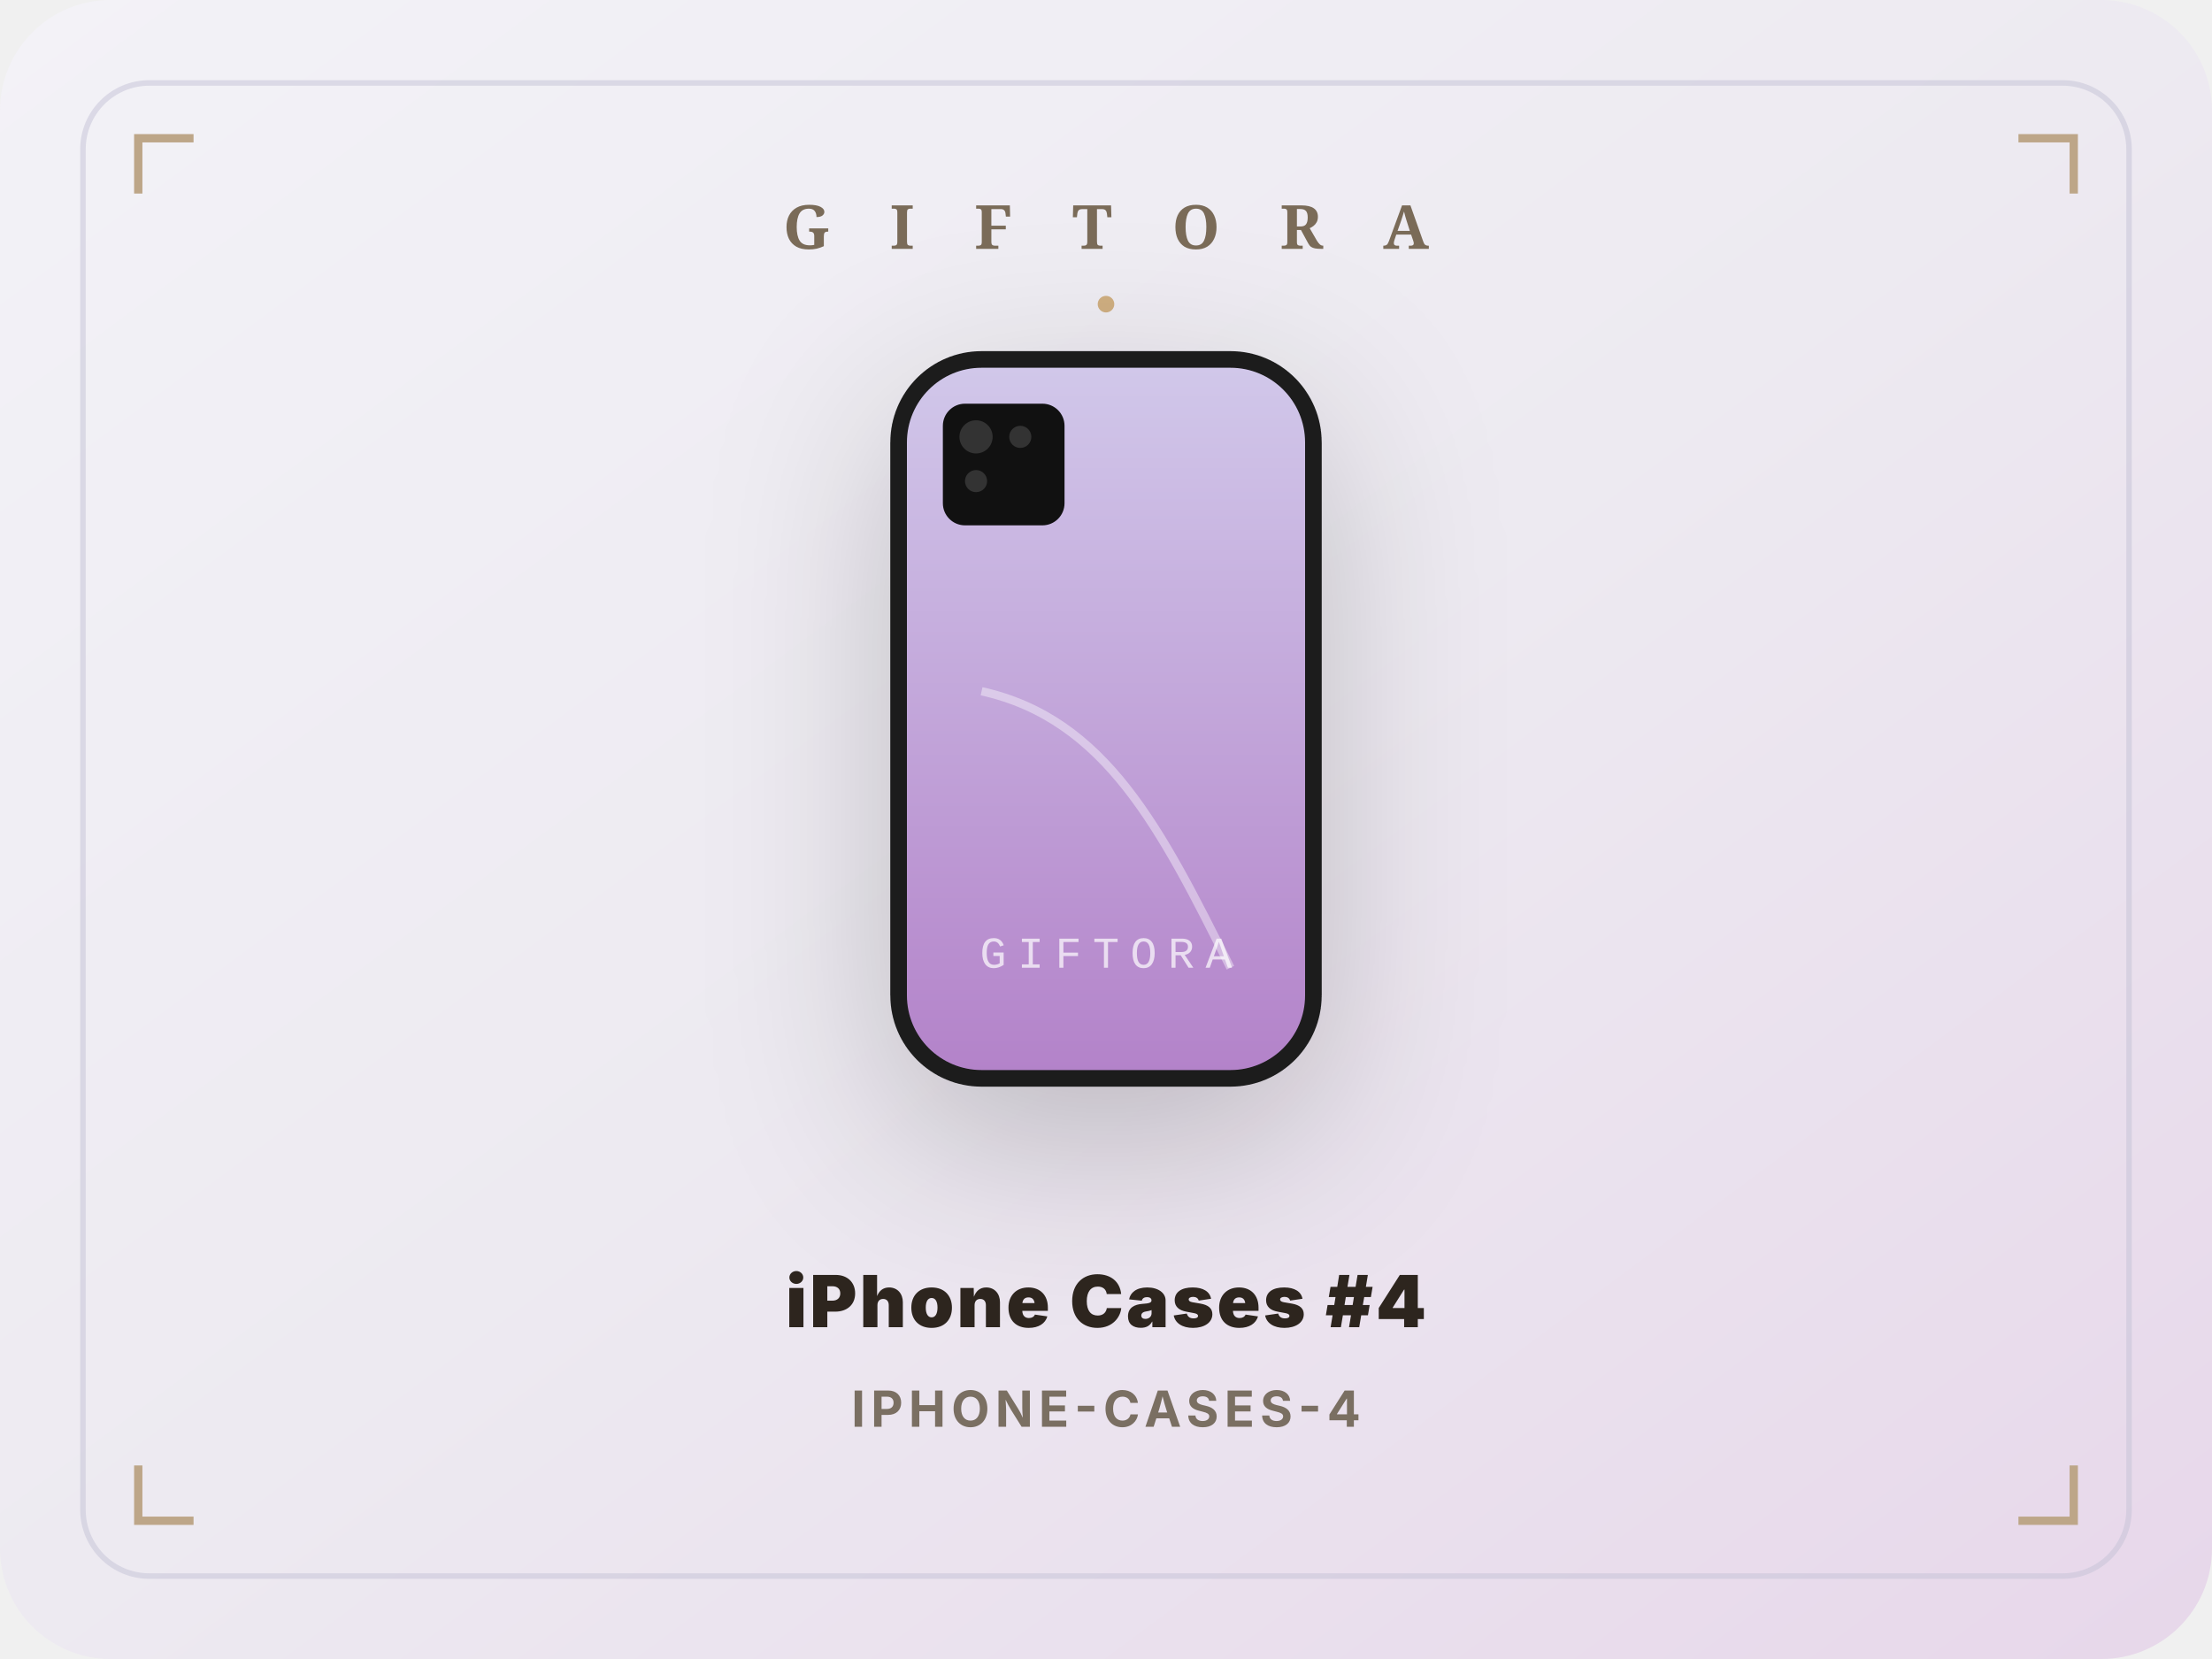
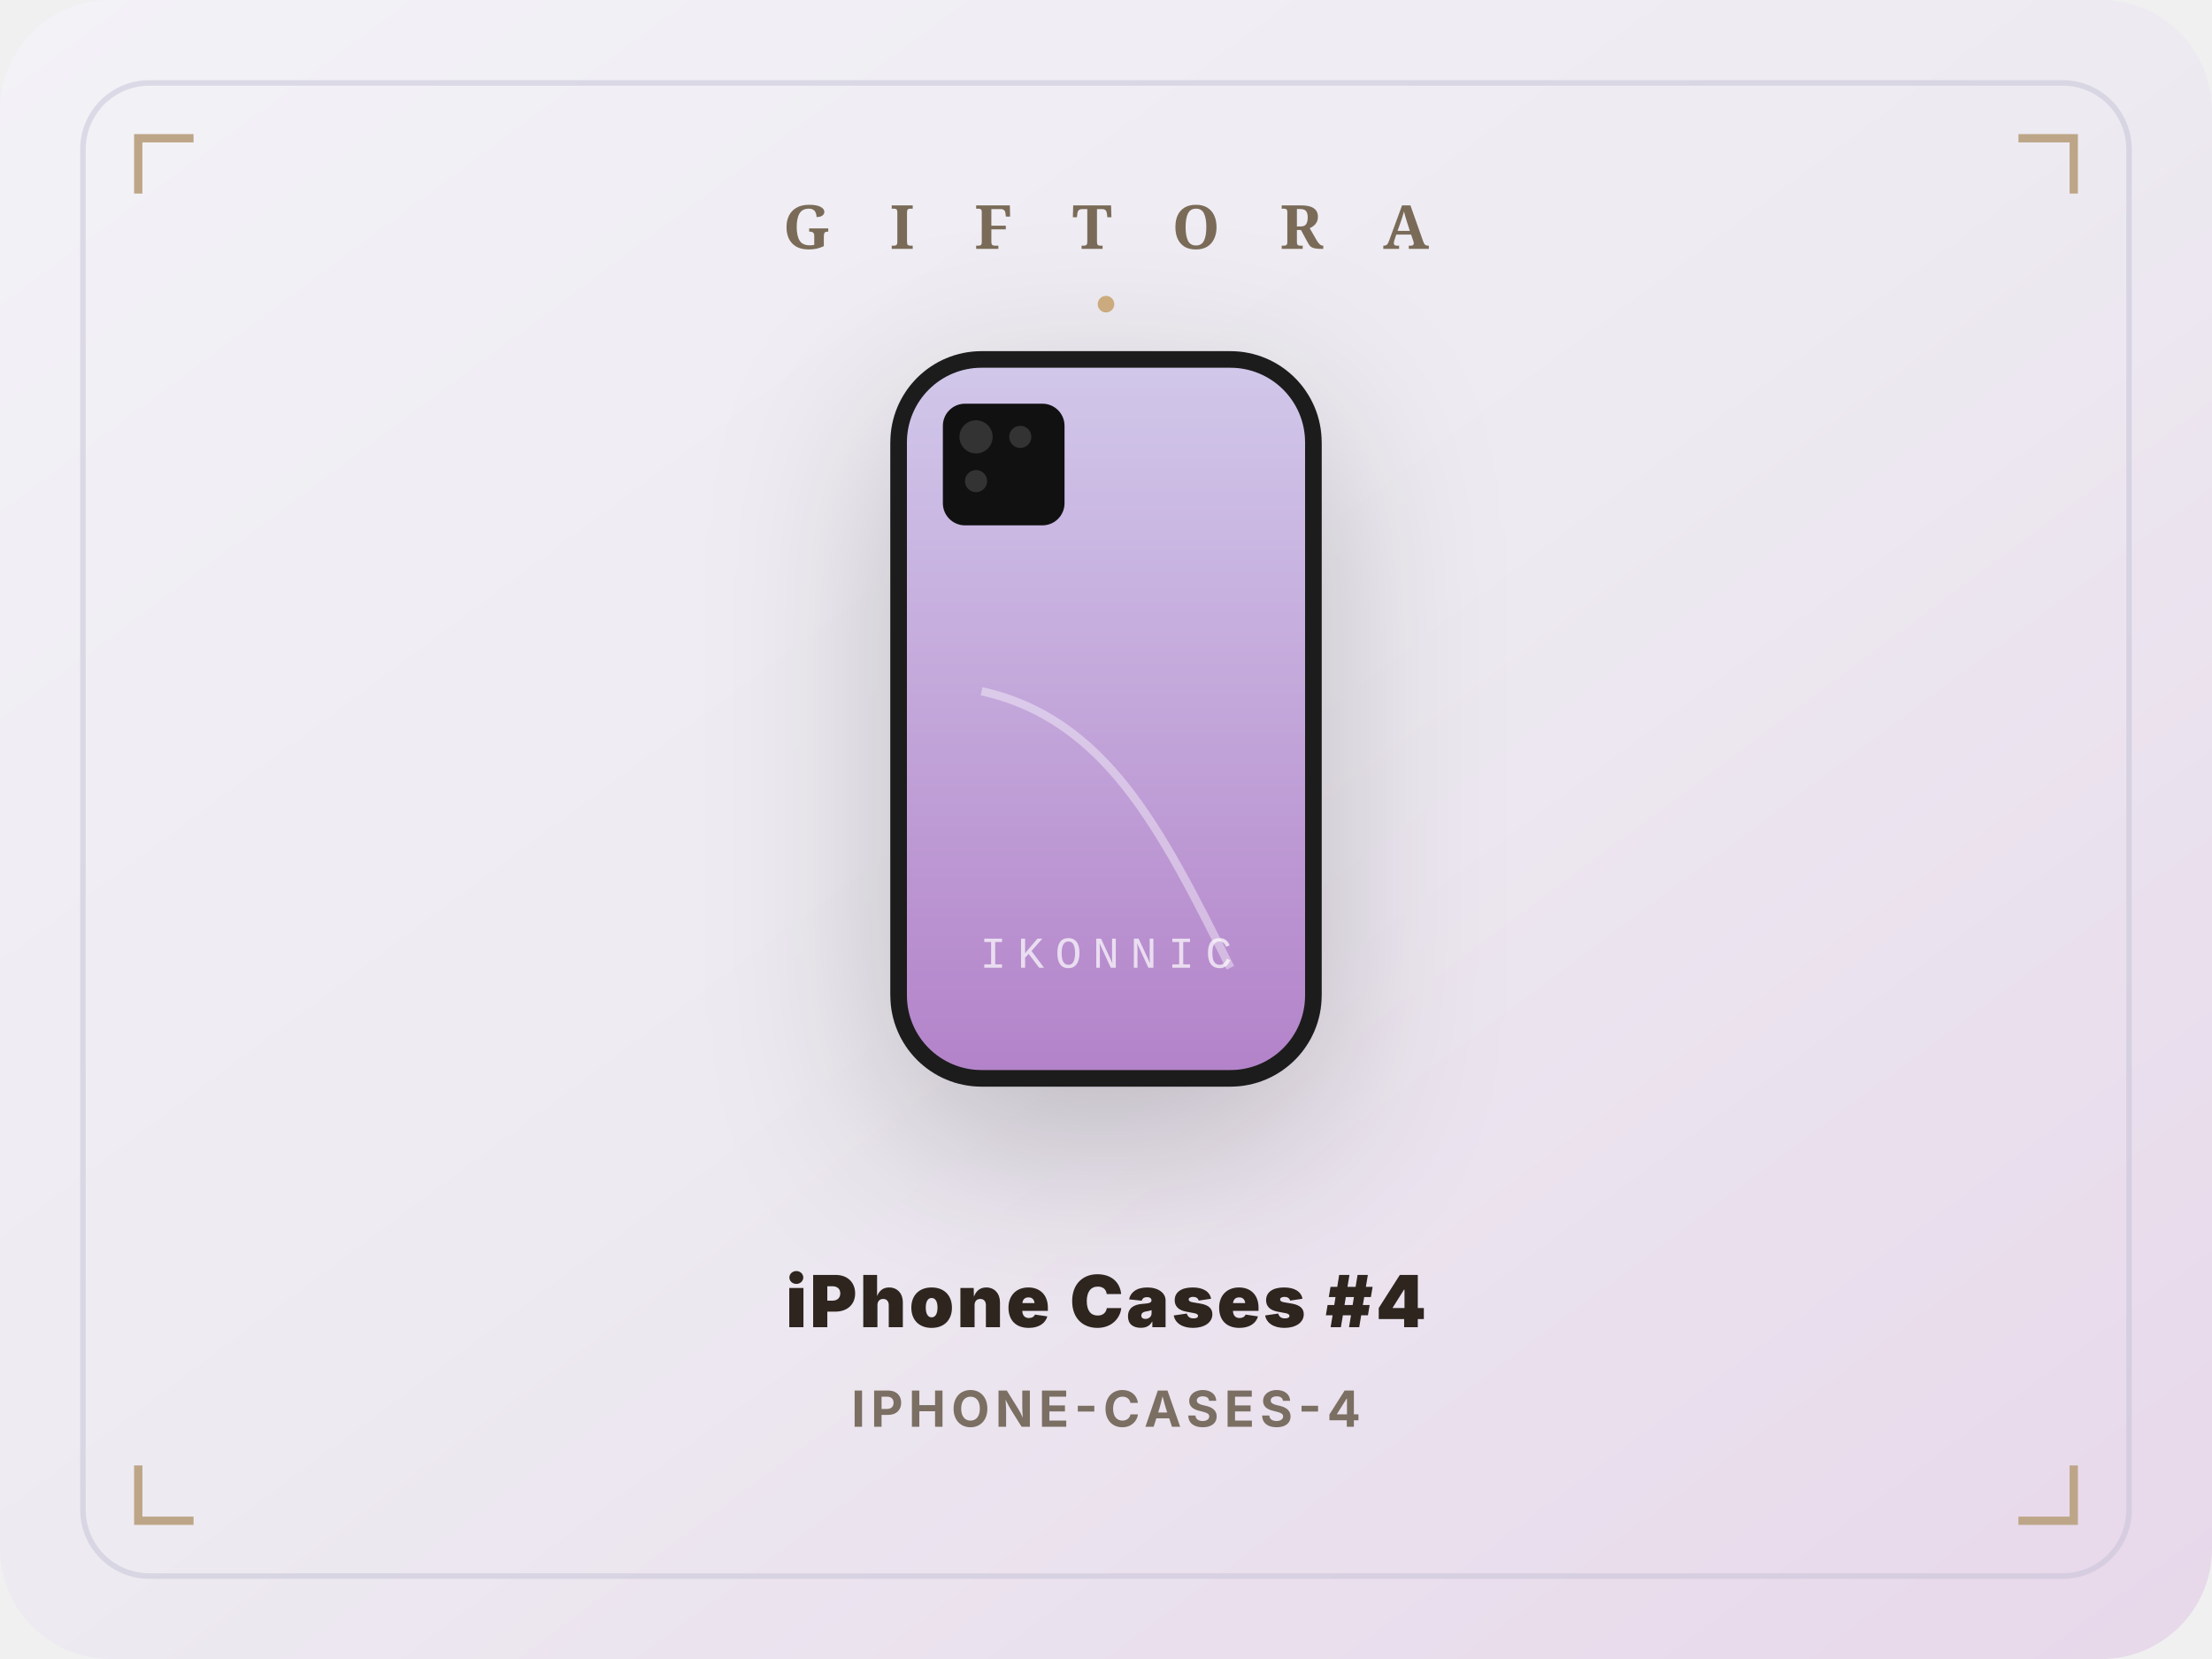
<svg xmlns="http://www.w3.org/2000/svg" viewBox="0 0 400 300" width="100%" height="100%">
  <defs>
    <linearGradient id="grad_iphone-cases_3" x1="0%" y1="0%" x2="100%" y2="100%">
      <stop offset="0%" stop-color="hsl(246, 25%, 96%)" />
      <stop offset="50%" stop-color="hsl(266, 20%, 93%)" />
      <stop offset="100%" stop-color="hsl(291, 30%, 88%)" />
    </linearGradient>
    <linearGradient id="mock_grad_iphone-cases_3" x1="0%" y1="0%" x2="0%" y2="100%">
      <stop offset="0%" stop-color="hsl(256, 45%, 85%)" />
      <stop offset="100%" stop-color="hsl(281, 40%, 65%)" />
    </linearGradient>
    <linearGradient id="stud_grad" x1="0%" y1="0%" x2="100%" y2="100%">
      <stop offset="0%" stop-color="#ffffff" />
      <stop offset="40%" stop-color="#d4af37" />
      <stop offset="100%" stop-color="#aa7c11" />
    </linearGradient>
  </defs>
  <rect width="400" height="300" rx="20" fill="url(#grad_iphone-cases_3)" />
  <rect x="15" y="15" width="370" height="270" rx="12" fill="none" stroke="hsl(246, 20%, 80%)" stroke-width="1" stroke-opacity="0.5" />
  <text x="200" y="45" font-family="'Georgia', serif" font-size="11" font-weight="900" fill="#7a6b58" text-anchor="middle" letter-spacing="4">G I F T O R A</text>
  <circle cx="200" cy="55" r="1.5" fill="#cfae81" />
  <rect x="162.5" y="65.0" width="75" height="130" rx="15" fill="url(#mock_grad_iphone-cases_3)" stroke="#1a1a1a" stroke-width="3" filter="drop-shadow(0px 10px 16px rgba(0,0,0,0.2))" />
  <rect x="170.5" y="73.0" width="22" height="22" rx="4" fill="#111111" />
  <circle cx="176.5" cy="79.0" r="3" fill="#333" />
  <circle cx="184.5" cy="79.0" r="2" fill="#333" />
  <circle cx="176.5" cy="87.0" r="2" fill="#333" />
  <path d="M 177.5 125.0 C 200 130 210 150 222.5 175.0" fill="none" stroke="#ffffff" stroke-width="1.5" stroke-opacity="0.4" />
-   <text x="200" y="175" font-family="'Courier New', monospace" font-size="8" fill="#ffffff" fill-opacity="0.7" text-anchor="middle" letter-spacing="2">GIFTORA</text>
+   <text x="200" y="175" font-family="'Courier New', monospace" font-size="8" fill="#ffffff" fill-opacity="0.7" text-anchor="middle" letter-spacing="2">IKONNIC</text>
  <text x="200" y="240" font-family="'Inter', sans-serif" font-size="13" font-weight="900" fill="#2d251e" text-anchor="middle" letter-spacing="0.5">iPhone Cases #4</text>
  <text x="200" y="258" font-family="'Inter', sans-serif" font-size="9" font-weight="bold" fill="#7a6f62" text-anchor="middle" letter-spacing="1">IPHONE-CASES-4</text>
  <path d="M 25 35 L 25 25 L 35 25" fill="none" stroke="#bda688" stroke-width="1.5" />
  <path d="M 375 35 L 375 25 L 365 25" fill="none" stroke="#bda688" stroke-width="1.5" />
  <path d="M 25 265 L 25 275 L 35 275" fill="none" stroke="#bda688" stroke-width="1.5" />
  <path d="M 375 265 L 375 275 L 365 275" fill="none" stroke="#bda688" stroke-width="1.5" />
</svg>
